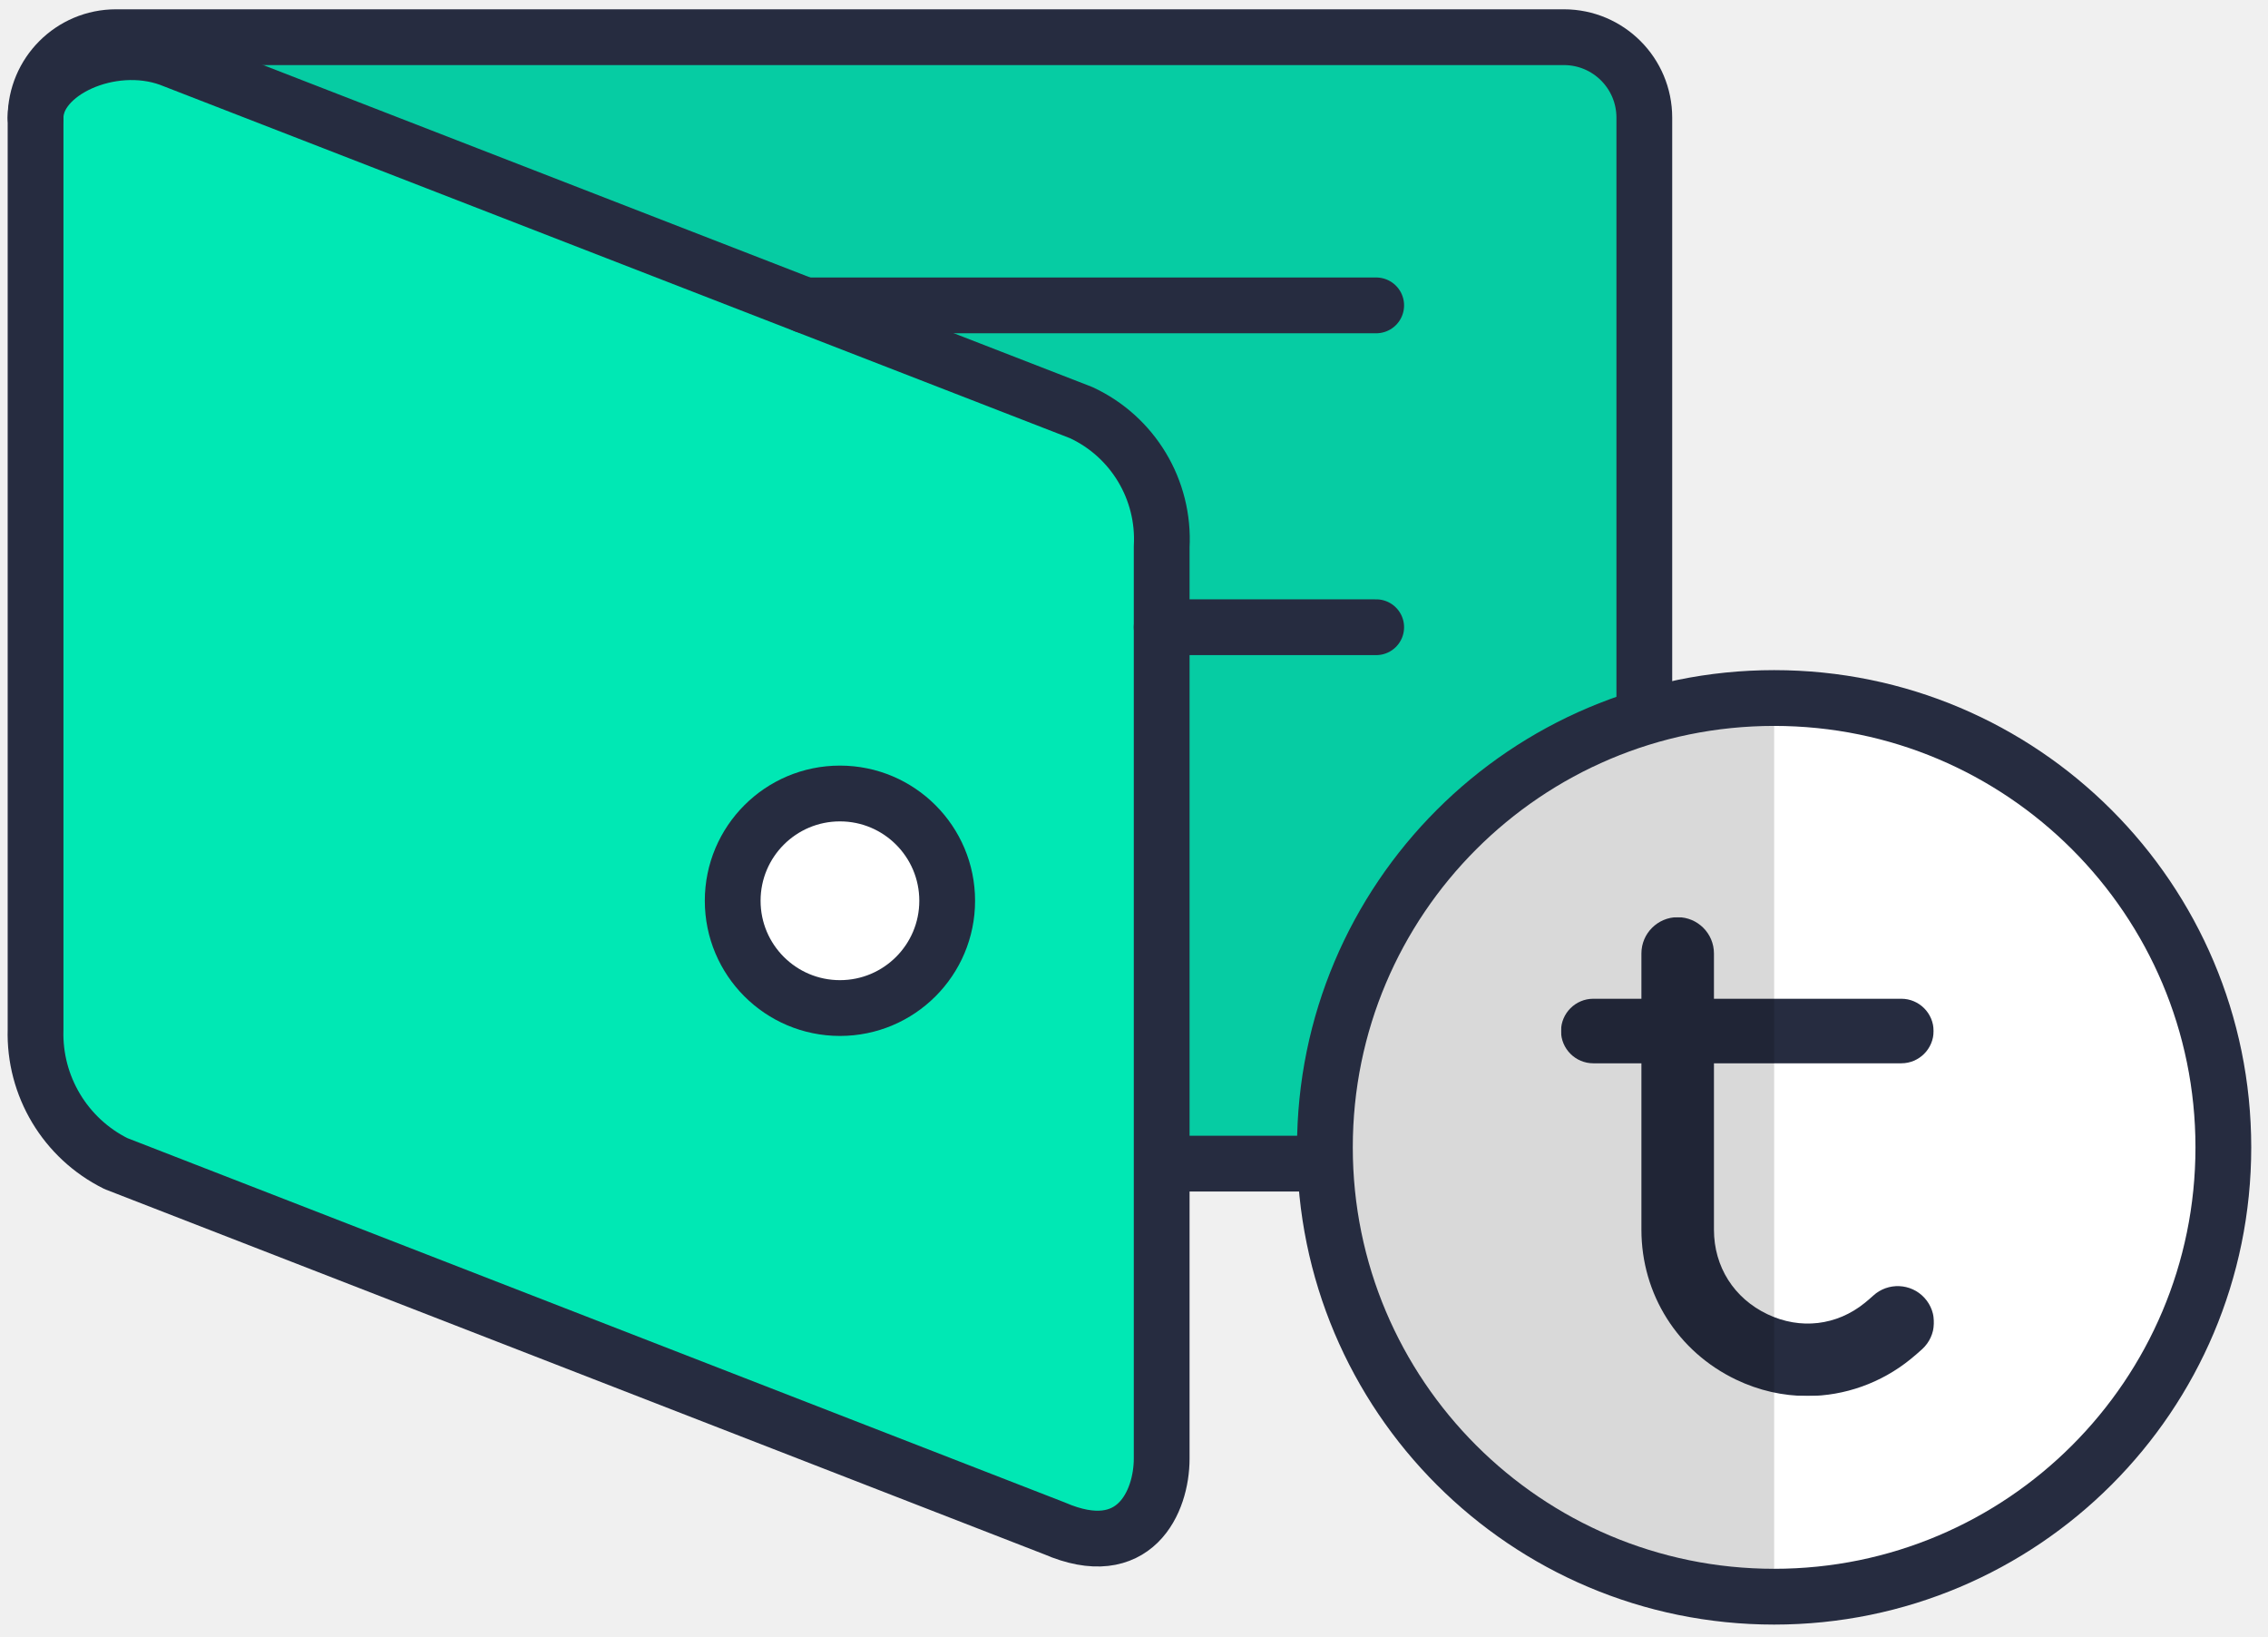
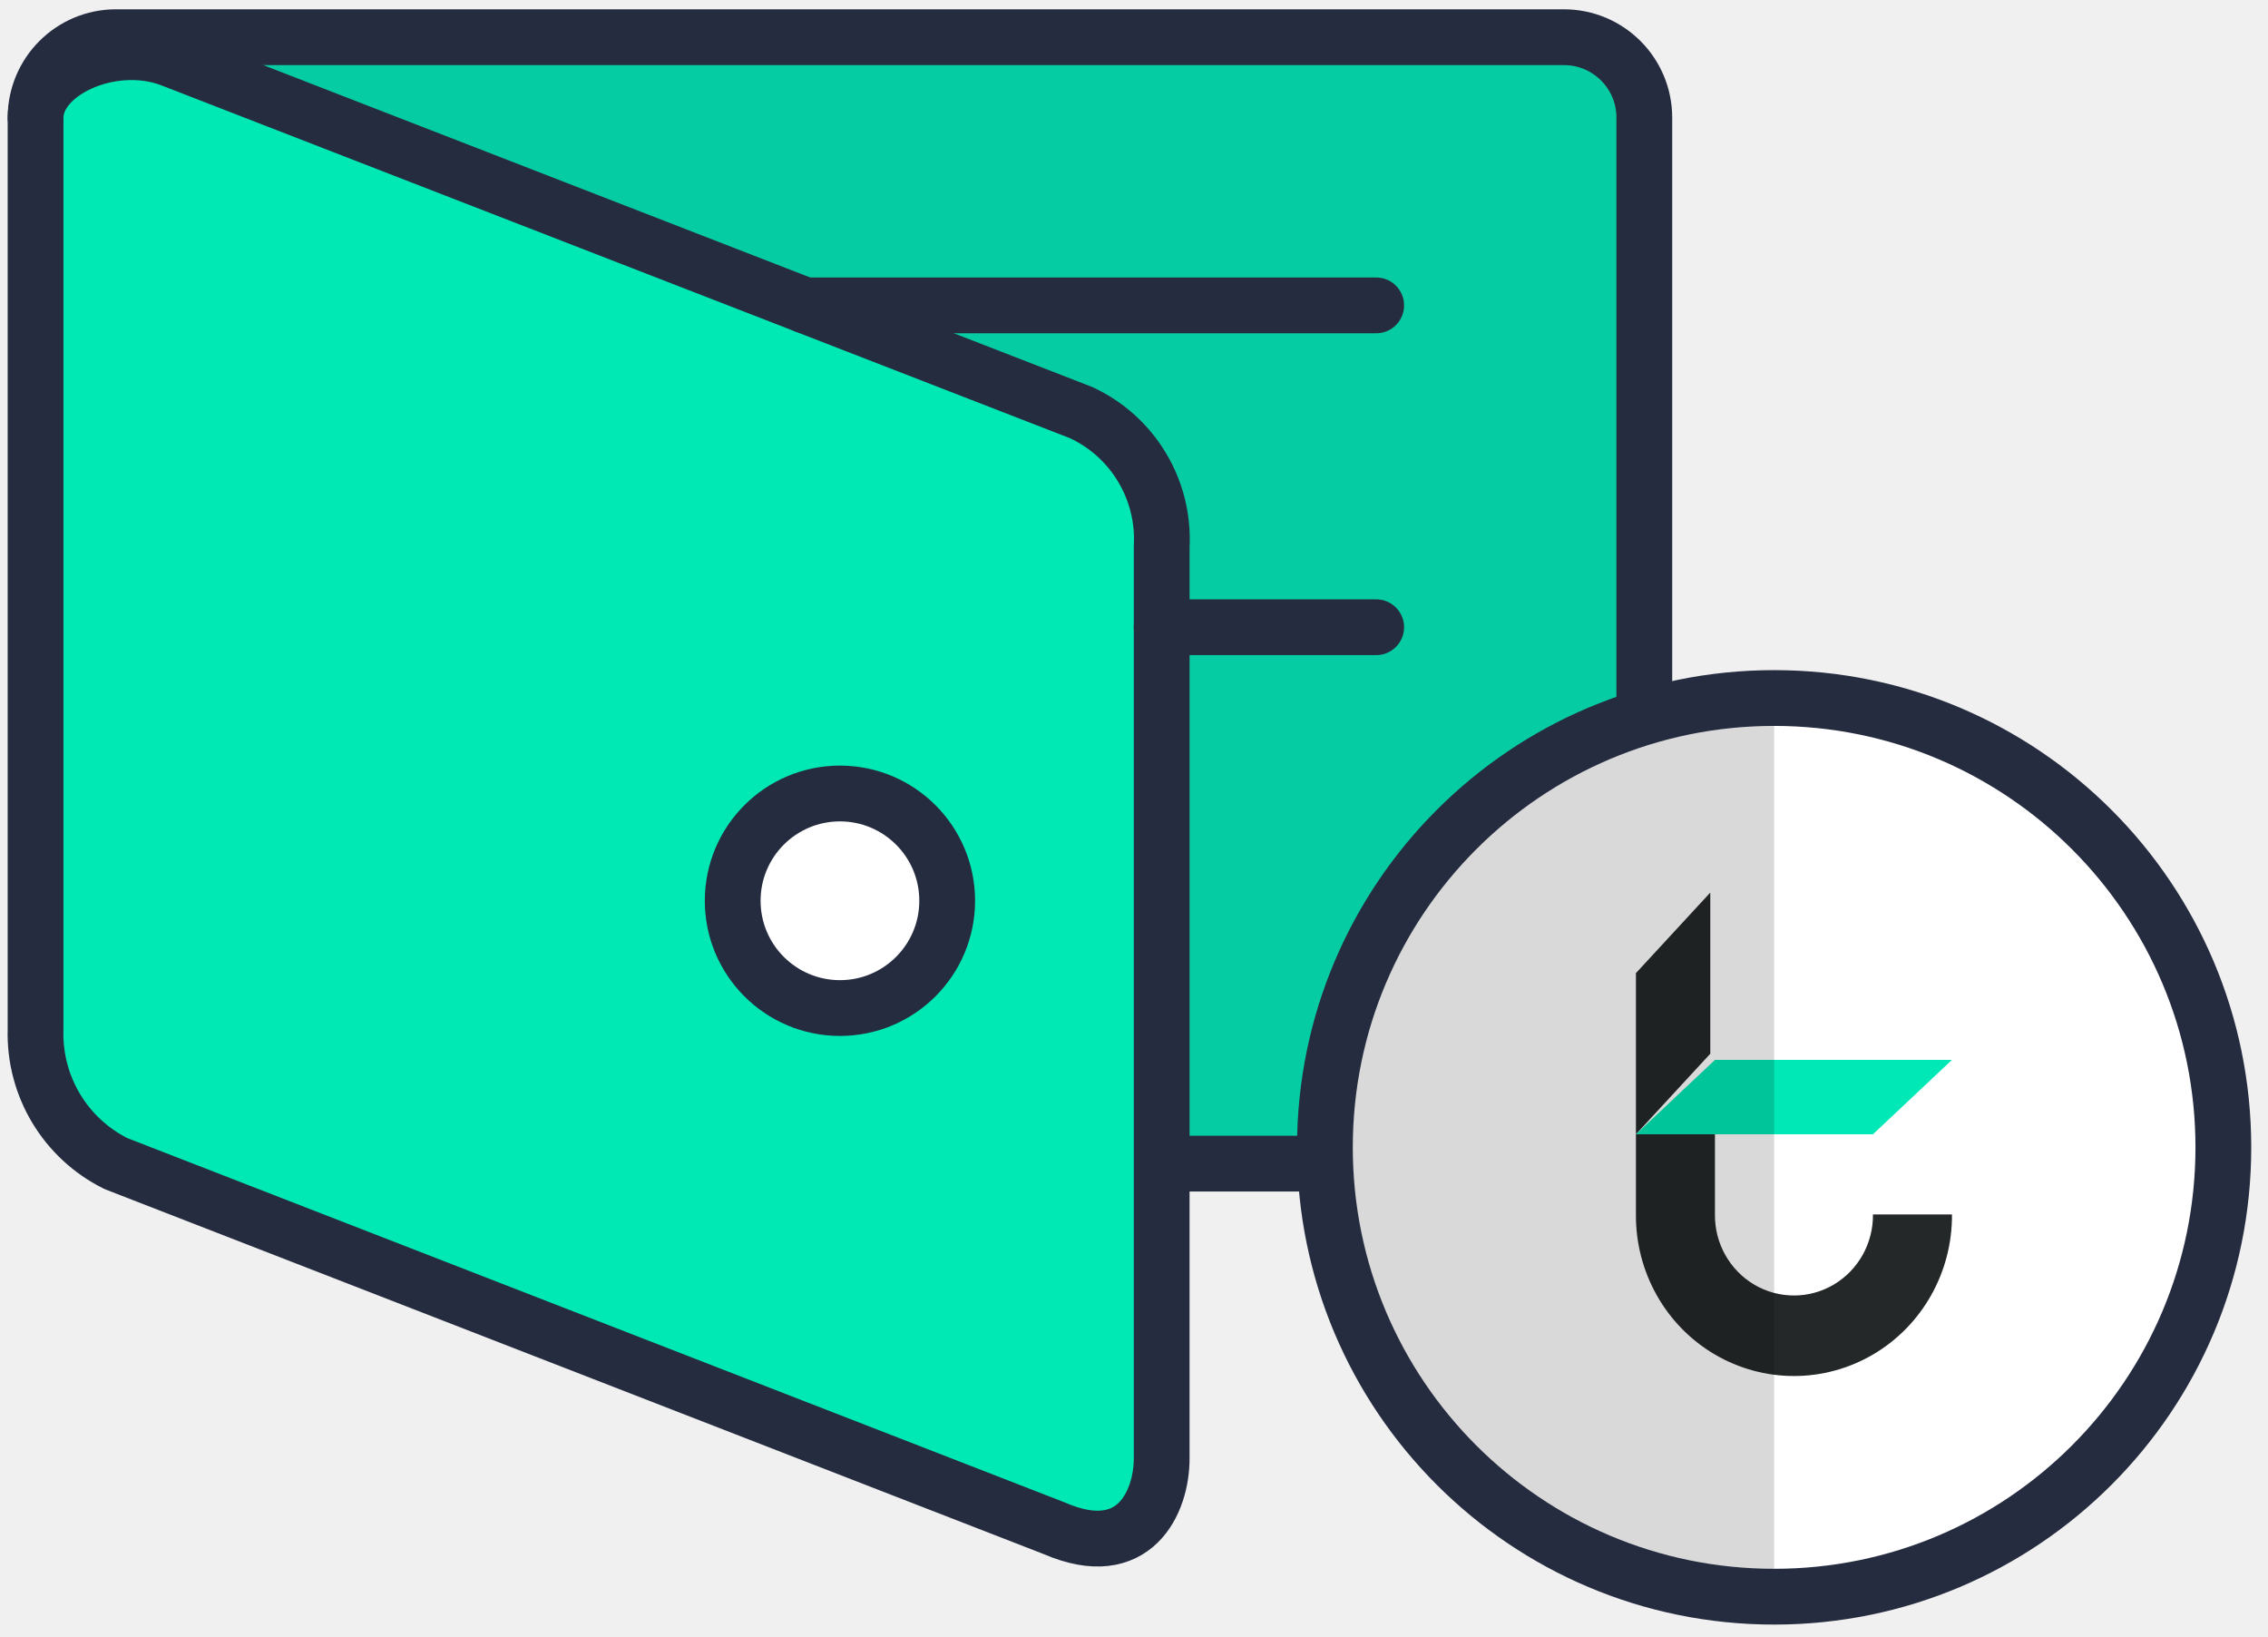
- <svg xmlns="http://www.w3.org/2000/svg" xmlns:xlink="http://www.w3.org/1999/xlink" width="122px" height="88px" viewBox="0 0 122 88" version="1.1">
-   <defs>
-     <polygon id="path-1" points="0 -9.15385745e-05 20.062 -9.15385745e-05 20.062 25.749 0 25.749" />
-   </defs>
+ <svg xmlns="http://www.w3.org/2000/svg" width="122px" height="88px" viewBox="0 0 122 88" version="1.1">
  <g id="Page-1" stroke="none" stroke-width="1" fill="none" fill-rule="evenodd">
-     <g id="DEX-Copy-2" transform="translate(-134, -1598)">
-       <g id="dex-connect-wallet" transform="translate(135, 1600)">
+     <g id="DEX-Copy" transform="translate(-134, -1938)">
+       <g id="dex-connect-wallet" transform="translate(135, 1940)">
        <g id="wallet-2664_d53c5699-a233-4e3d-96bf-21242e985909" transform="translate(43.95105, 40.5) scale(-1, 1) translate(-43.95105, -40.5) translate(0.451049, 0)">
          <path d="M86.538,53.365 C86.629,56.408 84.939,59.225 82.212,60.577 L31.731,80.192 C27.404,82.067 25.962,78.75 25.962,76.442 L25.962,27.404 C25.794,24.341 27.507,21.485 30.288,20.192 L79.327,1.154 C82.5,1.66533454e-15 86.538,1.875 86.538,4.327 L86.538,53.365 Z" id="Path" fill="#00E8B4" fill-rule="nonzero" />
          <path d="M30.288,20.192 L79.183,1.154 C82.356,0 86.394,1.875 86.394,4.327 C86.394,1.937 84.457,0 82.067,0 L4.327,0 C1.937,0 0,1.937 0,4.327 L0,56.25 C0,58.64 1.937,60.577 4.327,60.577 L25.962,60.577 L25.962,27.404 C25.794,24.341 27.507,21.485 30.288,20.192 Z" id="Path" fill="#00E8B4" fill-rule="nonzero" />
          <path d="M30.288,20.192 L79.183,1.154 C82.356,0 86.394,1.875 86.394,4.327 C86.394,1.937 84.457,0 82.067,0 L4.327,0 C1.937,0 0,1.937 0,4.327 L0,56.25 C0,58.64 1.937,60.577 4.327,60.577 L25.962,60.577 L25.962,27.404 C25.794,24.341 27.507,21.485 30.288,20.192 Z" id="Path" fill="#262C40" fill-rule="nonzero" opacity="0.15" />
          <circle id="Oval" fill="#FFFFFF" fill-rule="nonzero" cx="43.269" cy="46.442" r="5.769" />
          <path d="M25.516,60.577 L4.327,60.577 C1.937,60.577 0,58.64 0,56.25 L0,4.327 C0,1.937 1.937,0 4.327,0 L82.212,0 C84.601,0 86.538,1.937 86.538,4.327 M14.423,14.423 L45.144,14.423 M14.423,31.731 L25.962,31.731" id="Shape" stroke="#262C40" stroke-width="3" stroke-linecap="round" stroke-linejoin="round" />
          <path d="M86.538,53.365 C86.629,56.408 84.939,59.225 82.212,60.577 L31.731,80.192 C27.404,82.067 25.962,78.75 25.962,76.442 L25.962,27.404 C25.794,24.341 27.507,21.485 30.288,20.192 L79.327,1.154 C82.5,1.66533454e-15 86.538,1.875 86.538,4.327 L86.538,53.365 Z" id="Path" stroke="#262C40" stroke-width="3" stroke-linecap="round" stroke-linejoin="round" />
          <circle id="Oval" stroke="#262C40" stroke-width="3" stroke-linecap="round" stroke-linejoin="round" cx="43.269" cy="46.442" r="5.769" />
        </g>
        <g id="Group-8" transform="translate(70.26923, 35.53846)">
          <path d="M24.165,-3.55271368e-14 C37.51,-3.55271368e-14 48.329,10.819 48.329,24.165 C48.329,37.51 37.51,48.329 24.165,48.329 C10.819,48.329 -1.4033219e-12,37.51 -1.4033219e-12,24.165 C-1.4033219e-12,10.819 10.819,-3.55271368e-14 24.165,-3.55271368e-14" id="Fill-9" fill="#FFFFFF" />
-           <g id="Group-3" transform="translate(12.70048, 11.78609)">
-             <mask id="mask-2" fill="white">
-               <use xlink:href="#path-1" />
-             </mask>
-             <g id="Clip-2" />
-             <path d="M9.425,24.874 C10.643,25.455 11.935,25.75 13.262,25.75 C15.259,25.75 17.225,25.048 18.797,23.773 C19.009,23.602 19.221,23.418 19.43,23.228 C20.223,22.5 20.277,21.265 19.551,20.472 C18.825,19.679 17.588,19.626 16.795,20.352 C16.644,20.49 16.492,20.621 16.342,20.742 C14.832,21.967 12.874,22.196 11.103,21.352 C9.302,20.494 8.227,18.795 8.227,16.807 L8.227,7.858 L18.307,7.858 C19.263,7.858 20.042,7.08 20.042,6.123 C20.042,5.166 19.263,4.387 18.307,4.387 L8.227,4.387 L8.227,1.951 C8.227,0.875 7.351,-4.61852778e-14 6.276,-4.61852778e-14 C5.2,-4.61852778e-14 4.325,0.875 4.325,1.951 L4.325,4.387 L1.736,4.387 C0.779,4.387 2.80664381e-13,5.166 2.80664381e-13,6.123 C2.80664381e-13,7.08 0.779,7.858 1.736,7.858 L4.325,7.858 L4.325,16.807 C4.325,20.283 6.28,23.373 9.425,24.874" id="Fill-1" fill="#262C40" mask="url(#mask-2)" />
+           <g id="Asset-54" transform="translate(16.73077, 10.46154)" fill-rule="nonzero">
+             <polygon id="Path" fill="#242828" points="4 0 4 8.667 0 13 0 4.333" />
+             <path d="M17,17.311 C17.023,20.407 15.409,23.279 12.769,24.834 C10.129,26.389 6.871,26.389 4.231,24.834 C1.591,23.279 -0.023,20.407 0,17.311 L0,13 L4.25,13 L4.25,17.311 C4.233,18.862 5.04,20.303 6.361,21.084 C7.683,21.865 9.317,21.865 10.639,21.084 C11.96,20.303 12.767,18.862 12.75,17.311 L17,17.311 Z" id="Path" fill="#242828" />
+             <polygon id="Path" fill="#00E8B5" points="17 9 12.75 13 0 13 4.25 9" />
          </g>
          <path d="M24.165,48.329 C10.819,48.329 -7.03437308e-13,37.51 -7.03437308e-13,24.165 C-7.03437308e-13,10.819 10.819,-3.90798505e-14 24.165,-3.90798505e-14 L24.165,48.329 Z" id="Fill-11" fill="#000000" opacity="0.15" />
          <path d="M24.165,-3.90798505e-14 C37.51,-3.90798505e-14 48.329,10.819 48.329,24.165 C48.329,37.51 37.51,48.329 24.165,48.329 C10.819,48.329 -1.4033219e-12,37.51 -1.4033219e-12,24.165 C-1.4033219e-12,10.819 10.819,-3.90798505e-14 24.165,-3.90798505e-14 Z" id="Stroke-15" stroke="#262C40" stroke-width="3" stroke-linecap="square" />
        </g>
      </g>
    </g>
  </g>
</svg>
